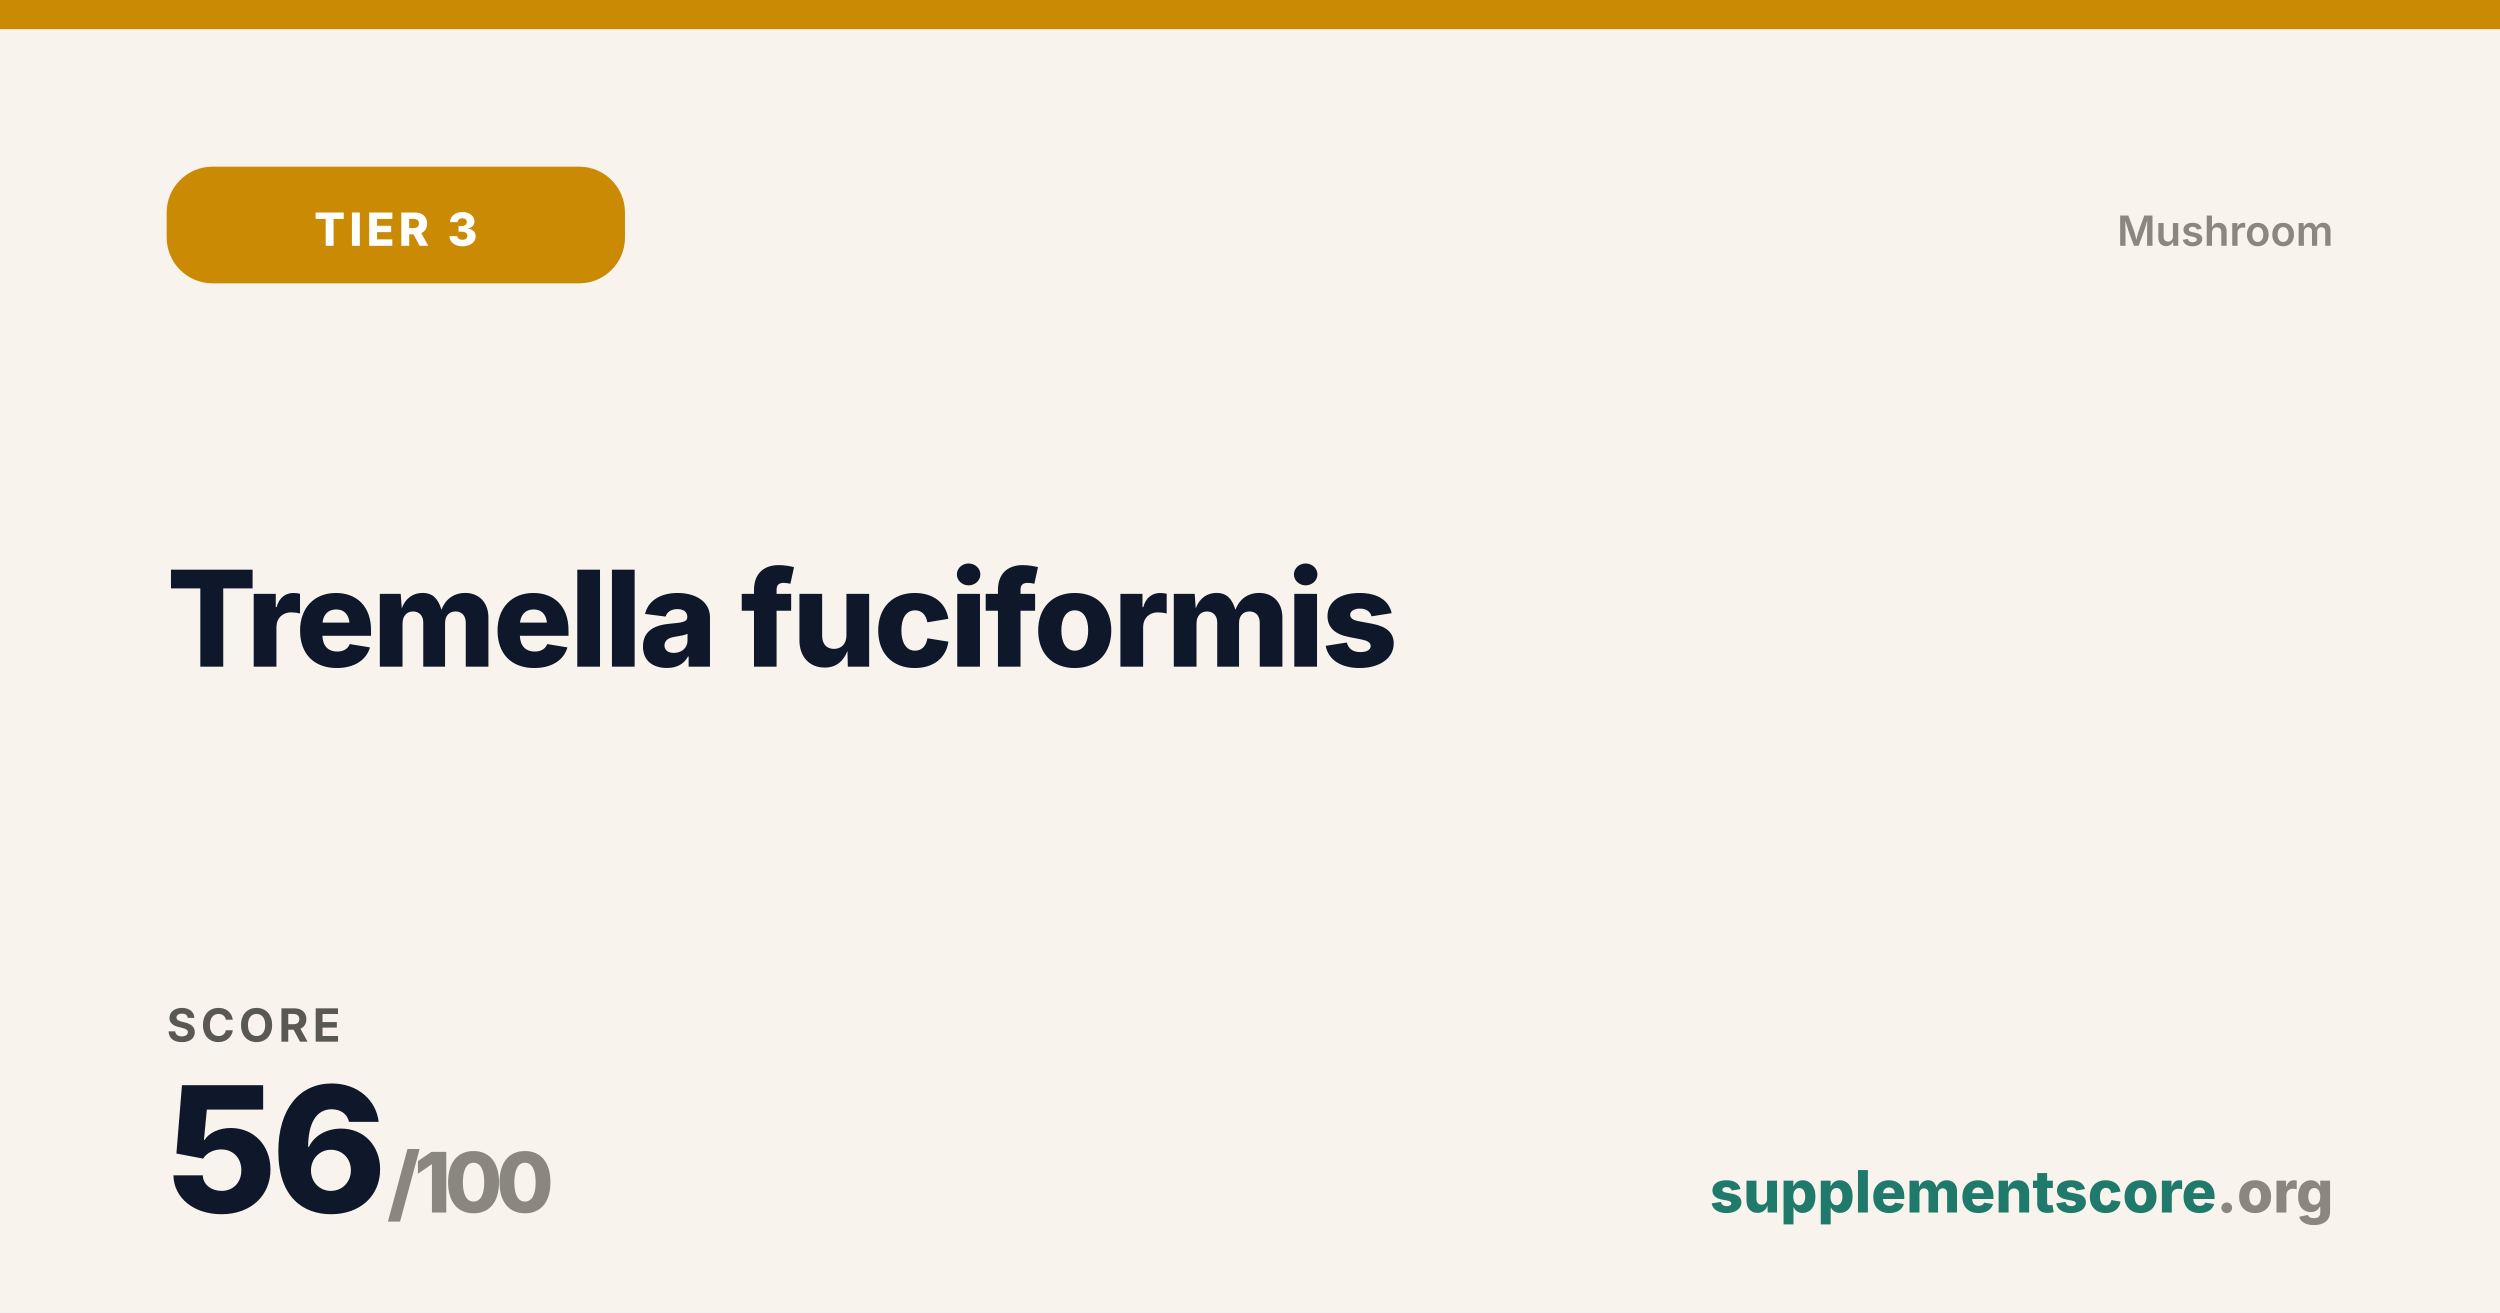
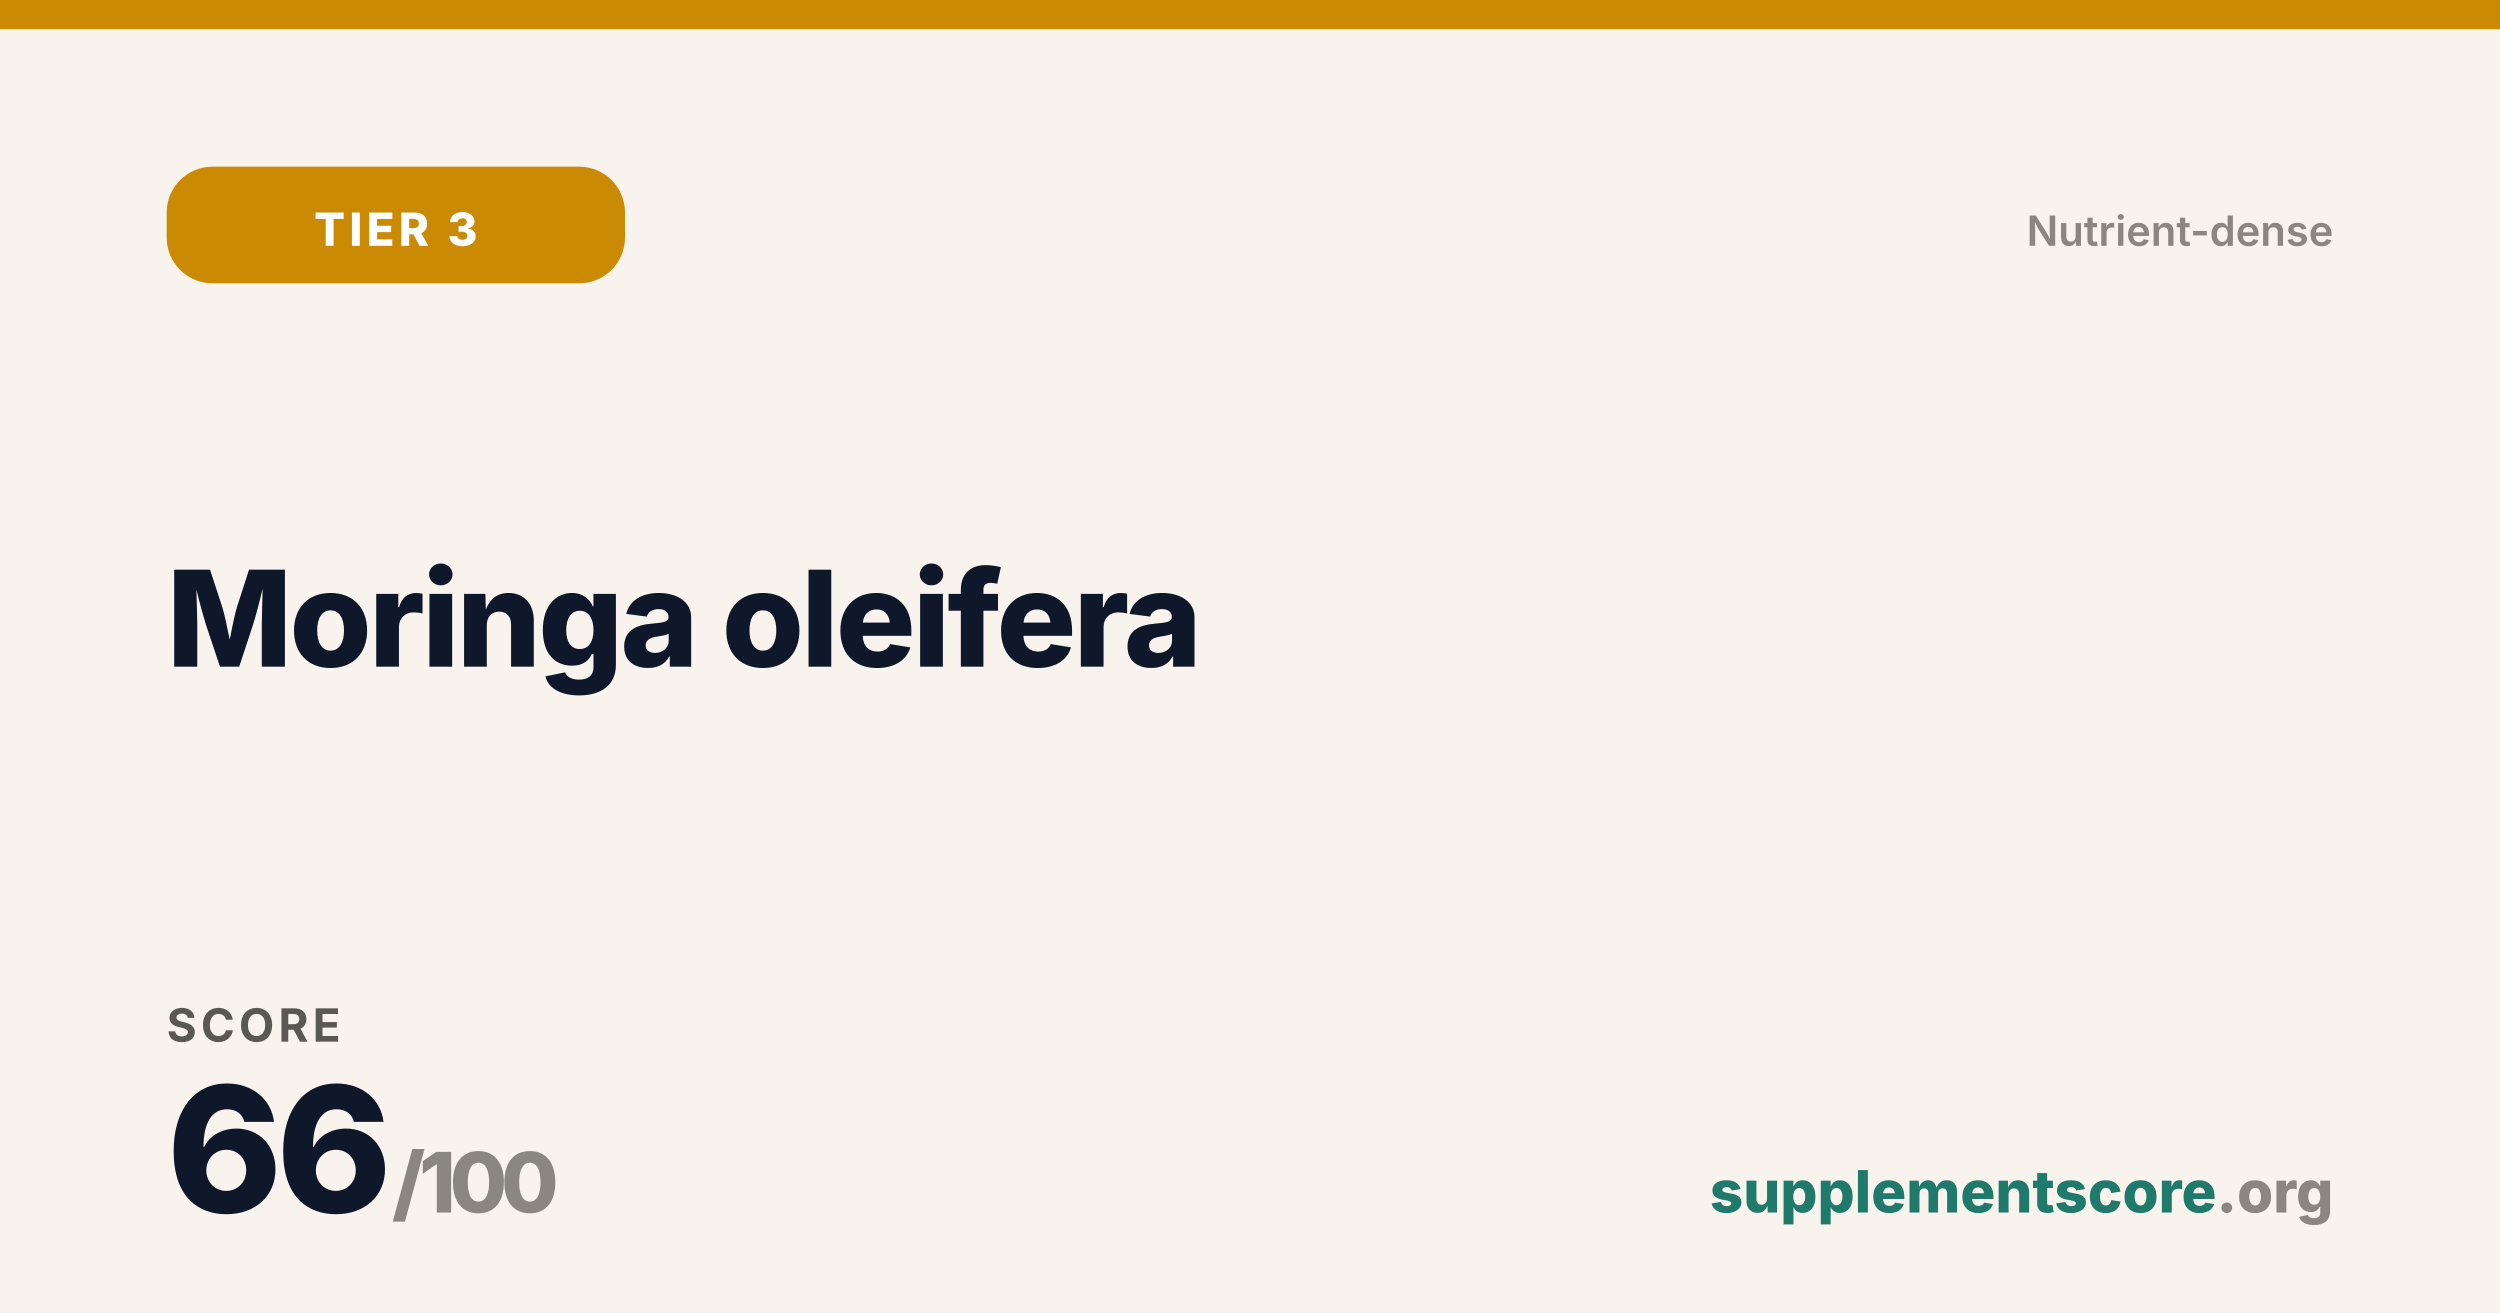
<svg xmlns="http://www.w3.org/2000/svg" width="1200" height="630" viewBox="0 0 1200 630">
  <rect width="1200" height="630" fill="#F8F4ED" />
  <rect x="0" y="0" width="1200" height="14" fill="#CA8A04" />
  <rect x="80" y="80" rx="22" ry="22" width="220" height="56" fill="#CA8A04" />
  <text x="190" y="118" font-family="-apple-system, BlinkMacSystemFont, sans-serif" font-size="22" font-weight="800" fill="#FFFFFF" text-anchor="middle" letter-spacing="2">TIER 3</text>
-   <text x="80" y="320" font-family="-apple-system, BlinkMacSystemFont, sans-serif" font-size="64" font-weight="800" fill="#0F172A" letter-spacing="-1.5">Tremella fuciformis</text>
+   <text x="80" y="320" font-family="-apple-system, BlinkMacSystemFont, sans-serif" font-size="64" font-weight="800" fill="#0F172A" letter-spacing="-1.5">Moringa oleifera</text>
  <text x="80" y="500" font-family="-apple-system, BlinkMacSystemFont, sans-serif" font-size="22" font-weight="700" fill="#5A5852" letter-spacing="2">SCORE</text>
-   <text x="80" y="582" font-family="-apple-system, BlinkMacSystemFont, sans-serif" font-size="84" font-weight="800" fill="#0F172A" letter-spacing="-3">56<tspan font-size="40" fill="#8A8780"> /100</tspan>
+   <text x="80" y="582" font-family="-apple-system, BlinkMacSystemFont, sans-serif" font-size="84" font-weight="800" fill="#0F172A" letter-spacing="-3">66<tspan font-size="40" fill="#8A8780"> /100</tspan>
  </text>
-   <text x="1120" y="118" font-family="-apple-system, BlinkMacSystemFont, sans-serif" font-size="20" font-weight="600" fill="#8A8780" text-anchor="end">Mushroom</text>
+   <text x="1120" y="118" font-family="-apple-system, BlinkMacSystemFont, sans-serif" font-size="20" font-weight="600" fill="#8A8780" text-anchor="end">Nutrient-dense</text>
  <text x="1120" y="582" font-family="-apple-system, BlinkMacSystemFont, sans-serif" font-size="28" font-weight="800" fill="#1F7A6B" text-anchor="end">supplementscore<tspan fill="#8A8780">.org</tspan>
  </text>
</svg>
